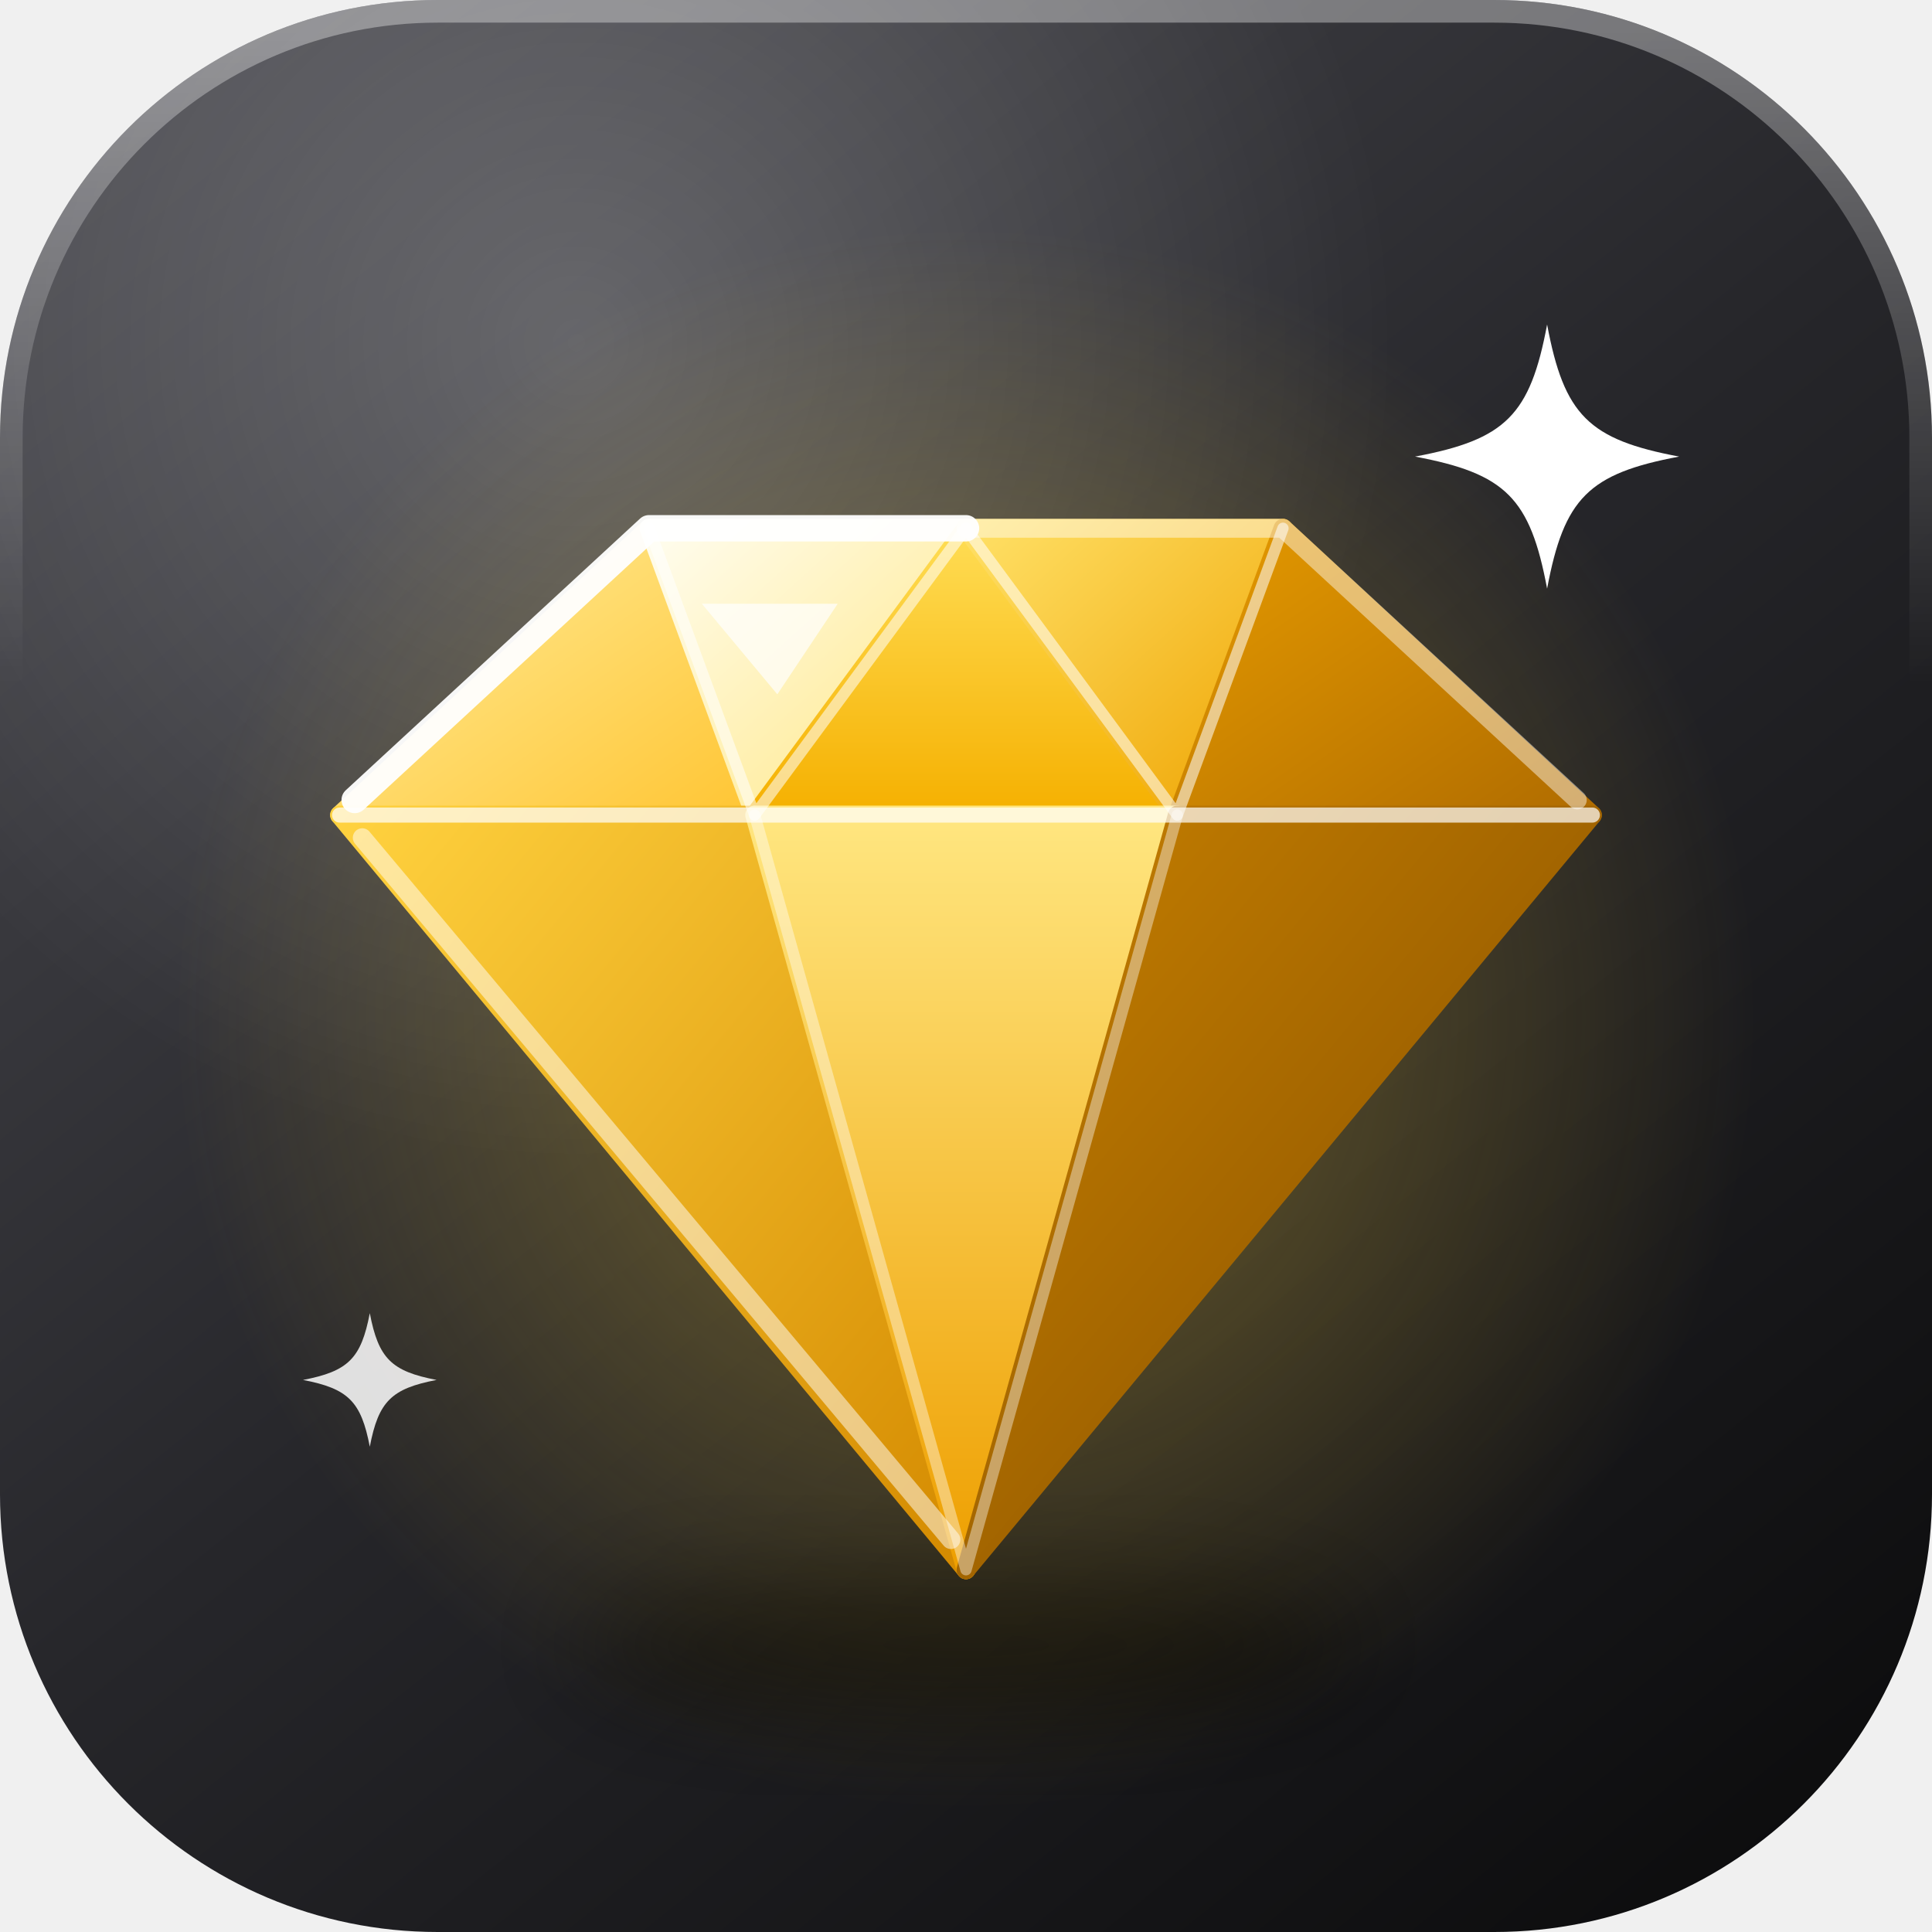
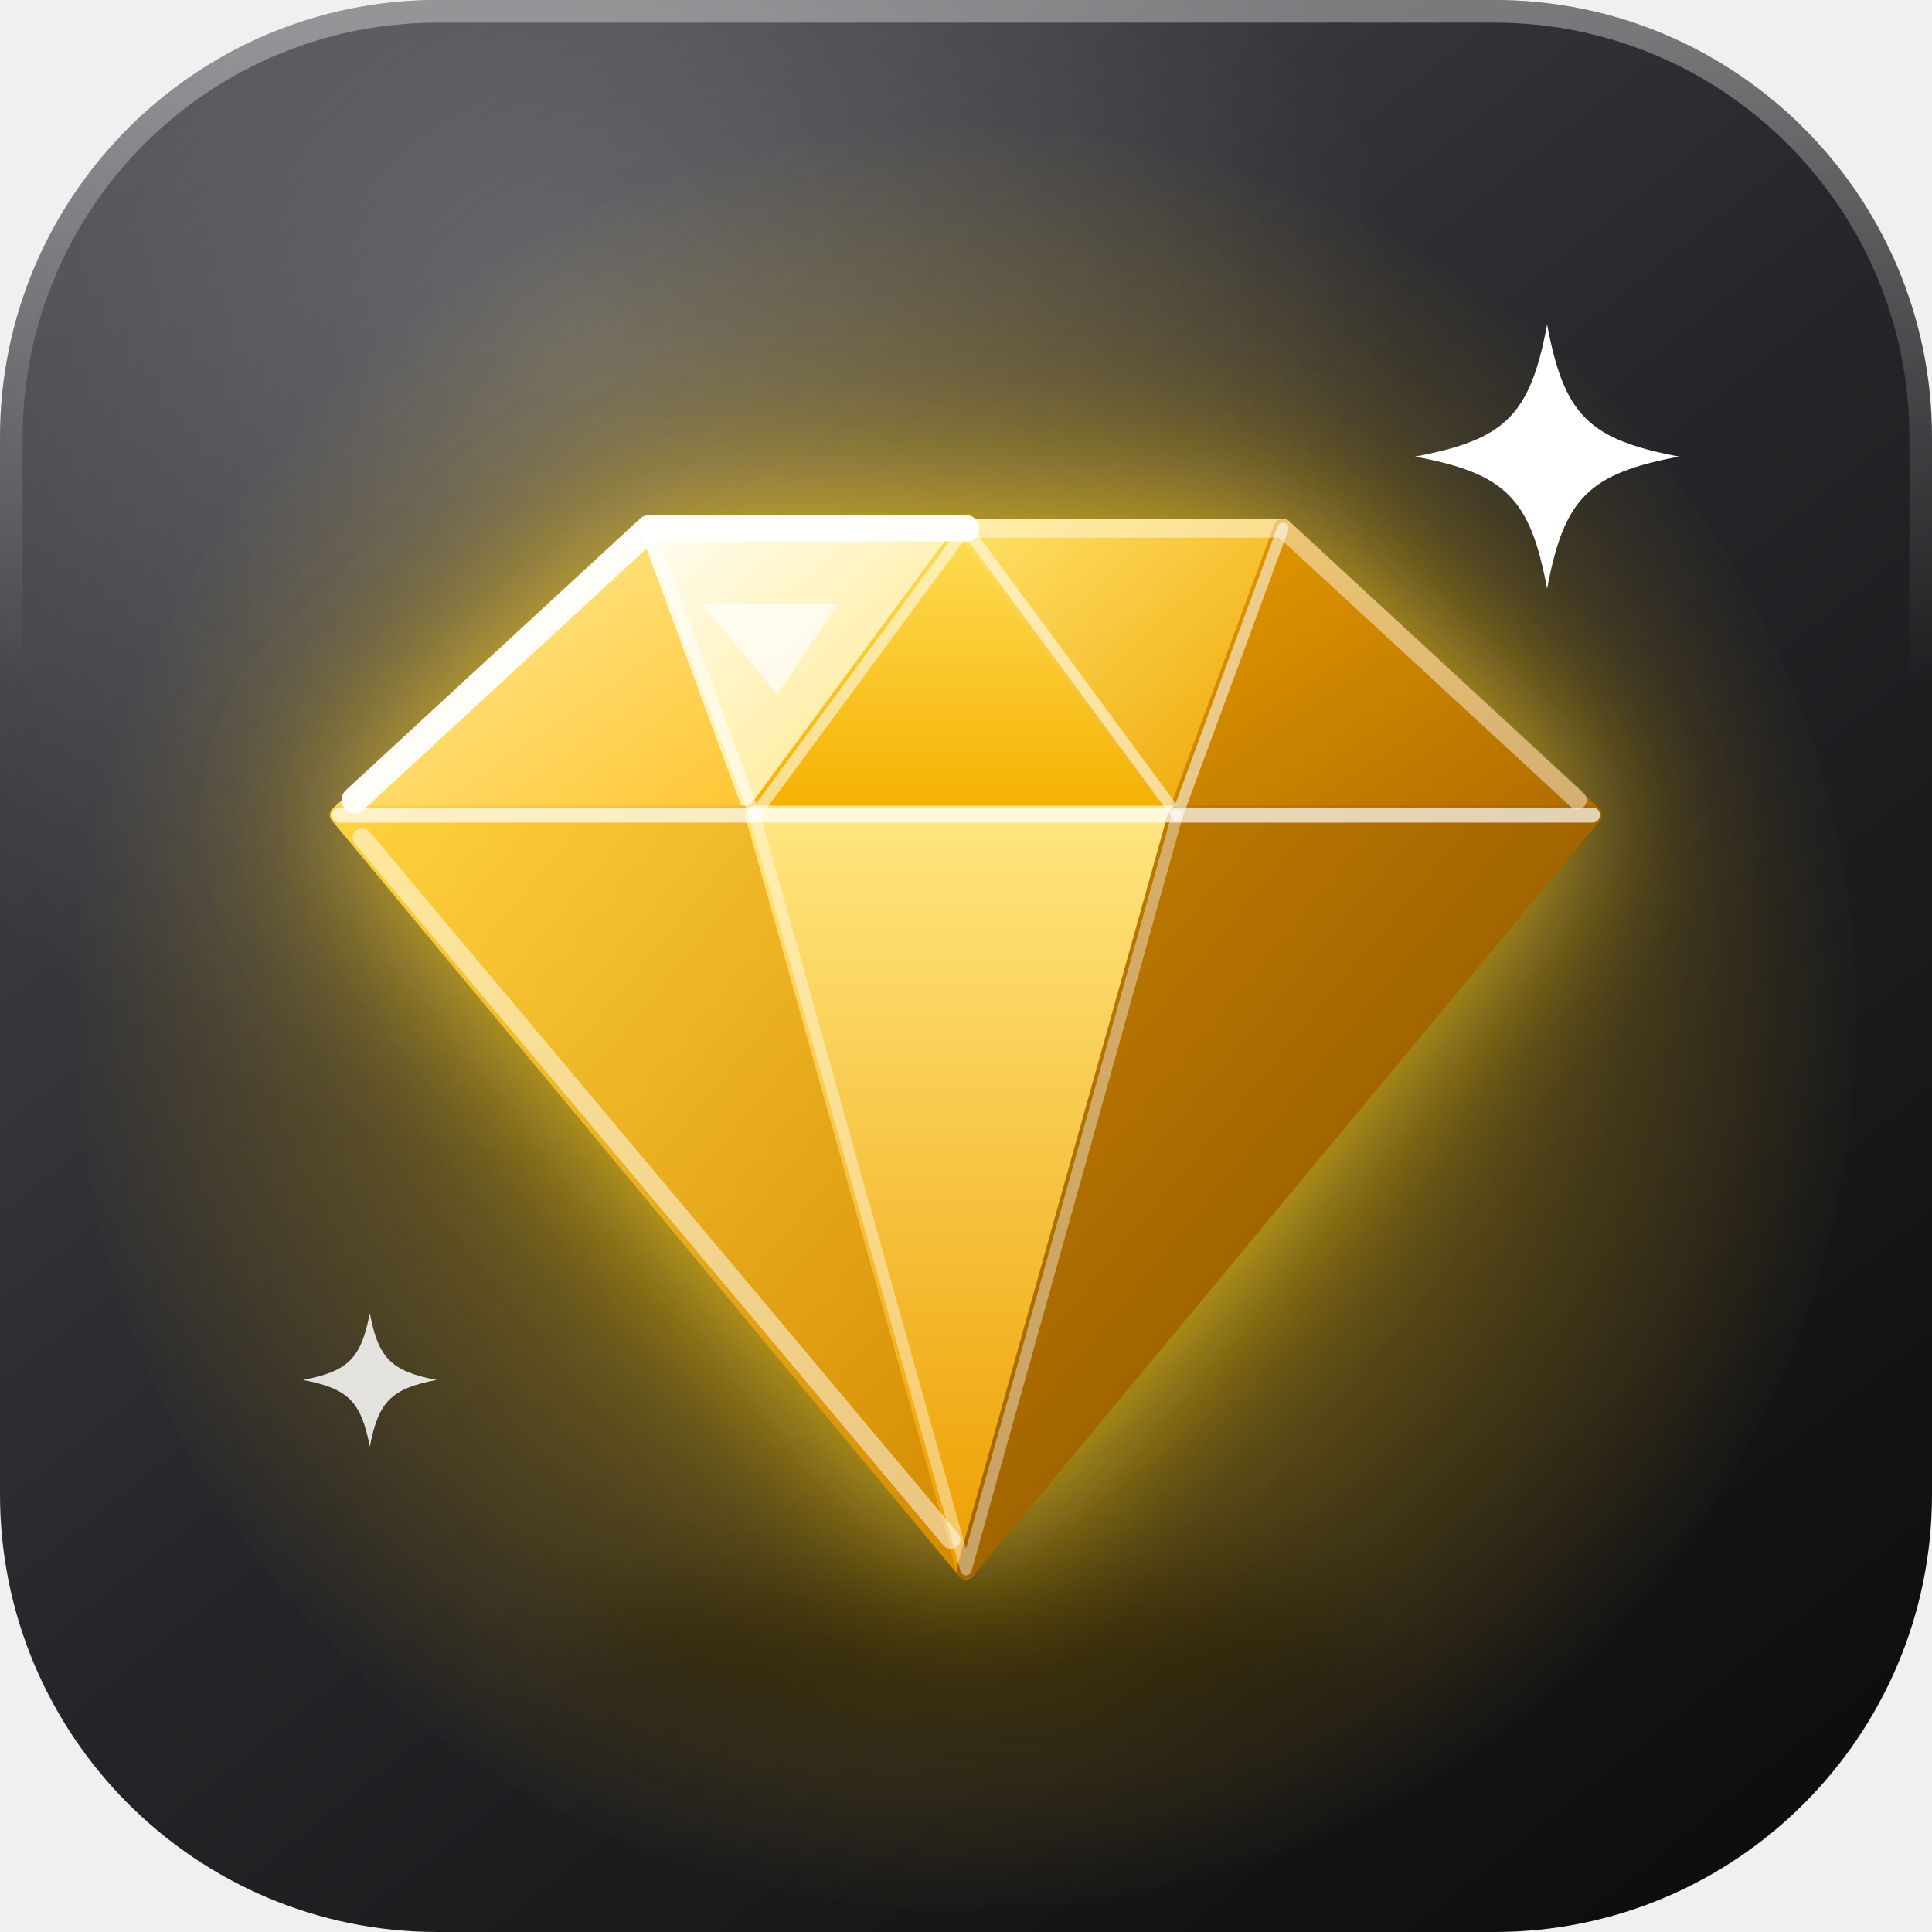
<svg xmlns="http://www.w3.org/2000/svg" viewBox="0 0 512 512" role="img" aria-label="Bazzzar">
  <defs>
    <linearGradient id="bg" x1=".1" y1="0" x2=".9" y2="1">
      <stop offset="0" stop-color="#4a4a50" />
      <stop offset=".5" stop-color="#26262a" />
      <stop offset="1" stop-color="#0c0c0d" />
    </linearGradient>
    <radialGradient id="glow" cx=".3" cy=".18" r=".7">
      <stop offset="0" stop-color="#fff" stop-opacity=".22" />
      <stop offset=".6" stop-color="#fff" stop-opacity="0" />
    </radialGradient>
    <linearGradient id="rim" x1="0" y1="0" x2="0" y2="1">
      <stop offset="0" stop-color="#fff" stop-opacity=".35" />
      <stop offset=".35" stop-color="#fff" stop-opacity="0" />
    </linearGradient>
    <radialGradient id="halo" cx=".5" cy=".5" r=".5">
-       <stop offset="0" stop-color="#ffd43b" stop-opacity=".38" />
-       <stop offset="1" stop-color="#ffd43b" stop-opacity="0" />
+       <stop offset="0" stop-color="#ffe14d" stop-opacity=".75" />
+       <stop offset=".45" stop-color="#ffc400" stop-opacity=".34" />
+       <stop offset="1" stop-color="#ffc400" stop-opacity="0" />
    </radialGradient>
    <linearGradient id="c1" x1="0" y1="0" x2="1" y2="1">
      <stop offset="0" stop-color="#ffee9e" />
      <stop offset="1" stop-color="#ffc533" />
    </linearGradient>
    <linearGradient id="c2" x1="0" y1="0" x2="1" y2="1">
      <stop offset="0" stop-color="#fffdf0" />
      <stop offset="1" stop-color="#ffe680" />
    </linearGradient>
    <linearGradient id="c3" x1="0" y1="0" x2="0" y2="1">
      <stop offset="0" stop-color="#ffdd55" />
      <stop offset="1" stop-color="#f5b000" />
    </linearGradient>
    <linearGradient id="c4" x1="0" y1="0" x2="1" y2="1">
      <stop offset="0" stop-color="#ffe066" />
      <stop offset="1" stop-color="#eea300" />
    </linearGradient>
    <linearGradient id="c5" x1="0" y1="0" x2="1" y2="1">
      <stop offset="0" stop-color="#e59a00" />
      <stop offset="1" stop-color="#b06c00" />
    </linearGradient>
    <linearGradient id="p1" x1="0" y1="0" x2="1" y2="1">
      <stop offset="0" stop-color="#ffd23f" />
      <stop offset="1" stop-color="#d48a00" />
    </linearGradient>
    <linearGradient id="p2" x1="0" y1="0" x2="0" y2="1">
      <stop offset="0" stop-color="#ffe680" />
      <stop offset="1" stop-color="#ee9f00" />
    </linearGradient>
    <linearGradient id="p3" x1="0" y1="0" x2="1" y2="1">
      <stop offset="0" stop-color="#c88100" />
      <stop offset="1" stop-color="#7f4a00" />
    </linearGradient>
    <filter id="soft" x="-30%" y="-60%" width="160%" height="220%">
      <feGaussianBlur stdDeviation="14" />
    </filter>
+     <filter id="shine" x="-40%" y="-40%" width="180%" height="180%">
+       <feGaussianBlur stdDeviation="22" />
+     </filter>
  </defs>
  <rect width="512" height="512" rx="116" fill="url(#bg)" />
  <rect width="512" height="512" rx="116" fill="url(#glow)" />
  <rect x="3" y="3" width="506" height="506" rx="113" fill="none" stroke="url(#rim)" stroke-width="6" />
  <ellipse cx="256" cy="436" rx="104" ry="18" fill="#000" opacity=".6" filter="url(#soft)" />
-   <circle cx="256" cy="270" r="210" fill="url(#halo)" />
+   <circle cx="256" cy="270" r="236" fill="url(#halo)" />
+   <path d="M90 216 172 140H340L422 216 256 416Z" fill="#ffd21f" opacity=".85" filter="url(#shine)" />
  <g stroke-linejoin="round" stroke-width="5">
    <path d="M90 216 172 140 200 216Z" fill="url(#c1)" stroke="url(#c1)" />
    <path d="M172 140H256L200 216Z" fill="url(#c2)" stroke="url(#c2)" />
    <path d="M256 140 312 216H200Z" fill="url(#c3)" stroke="url(#c3)" />
    <path d="M256 140H340L312 216Z" fill="url(#c4)" stroke="url(#c4)" />
    <path d="M340 140 422 216H312Z" fill="url(#c5)" stroke="url(#c5)" />
    <path d="M90 216H200L256 416Z" fill="url(#p1)" stroke="url(#p1)" />
    <path d="M200 216H312L256 416Z" fill="url(#p2)" stroke="url(#p2)" />
    <path d="M312 216H422L256 416Z" fill="url(#p3)" stroke="url(#p3)" />
  </g>
  <g fill="none" stroke="#fff" stroke-linecap="round" stroke-linejoin="round">
    <path d="M172 140 200 216 256 140 312 216 340 140" stroke-width="3" opacity=".55" />
    <path d="M200 216 256 416 312 216" stroke-width="3" opacity=".4" />
    <path d="M90 216H422" stroke-width="4" opacity=".7" />
    <path d="M94 212 172 140H256" stroke-width="7" opacity=".95" />
    <path d="M256 140H340L418 212" stroke-width="5" opacity=".45" />
    <path d="M96 222 252 408" stroke-width="5" opacity=".5" />
  </g>
  <path d="M186 160 222 160 206 184Z" fill="#fff" opacity=".7" />
  <path d="M410 86c4.500 24 11 30.500 35 35-24 4.500-30.500 11-35 35-4.500-24-11-30.500-35-35 24-4.500 30.500-11 35-35Z" fill="#fff" />
  <path d="M98 348c2.300 12 5.700 15.400 17.700 17.700-12 2.300-15.400 5.700-17.700 17.700-2.300-12-5.700-15.400-17.700-17.700 12-2.300 15.400-5.700 17.700-17.700Z" fill="#fff" opacity=".85" />
</svg>
